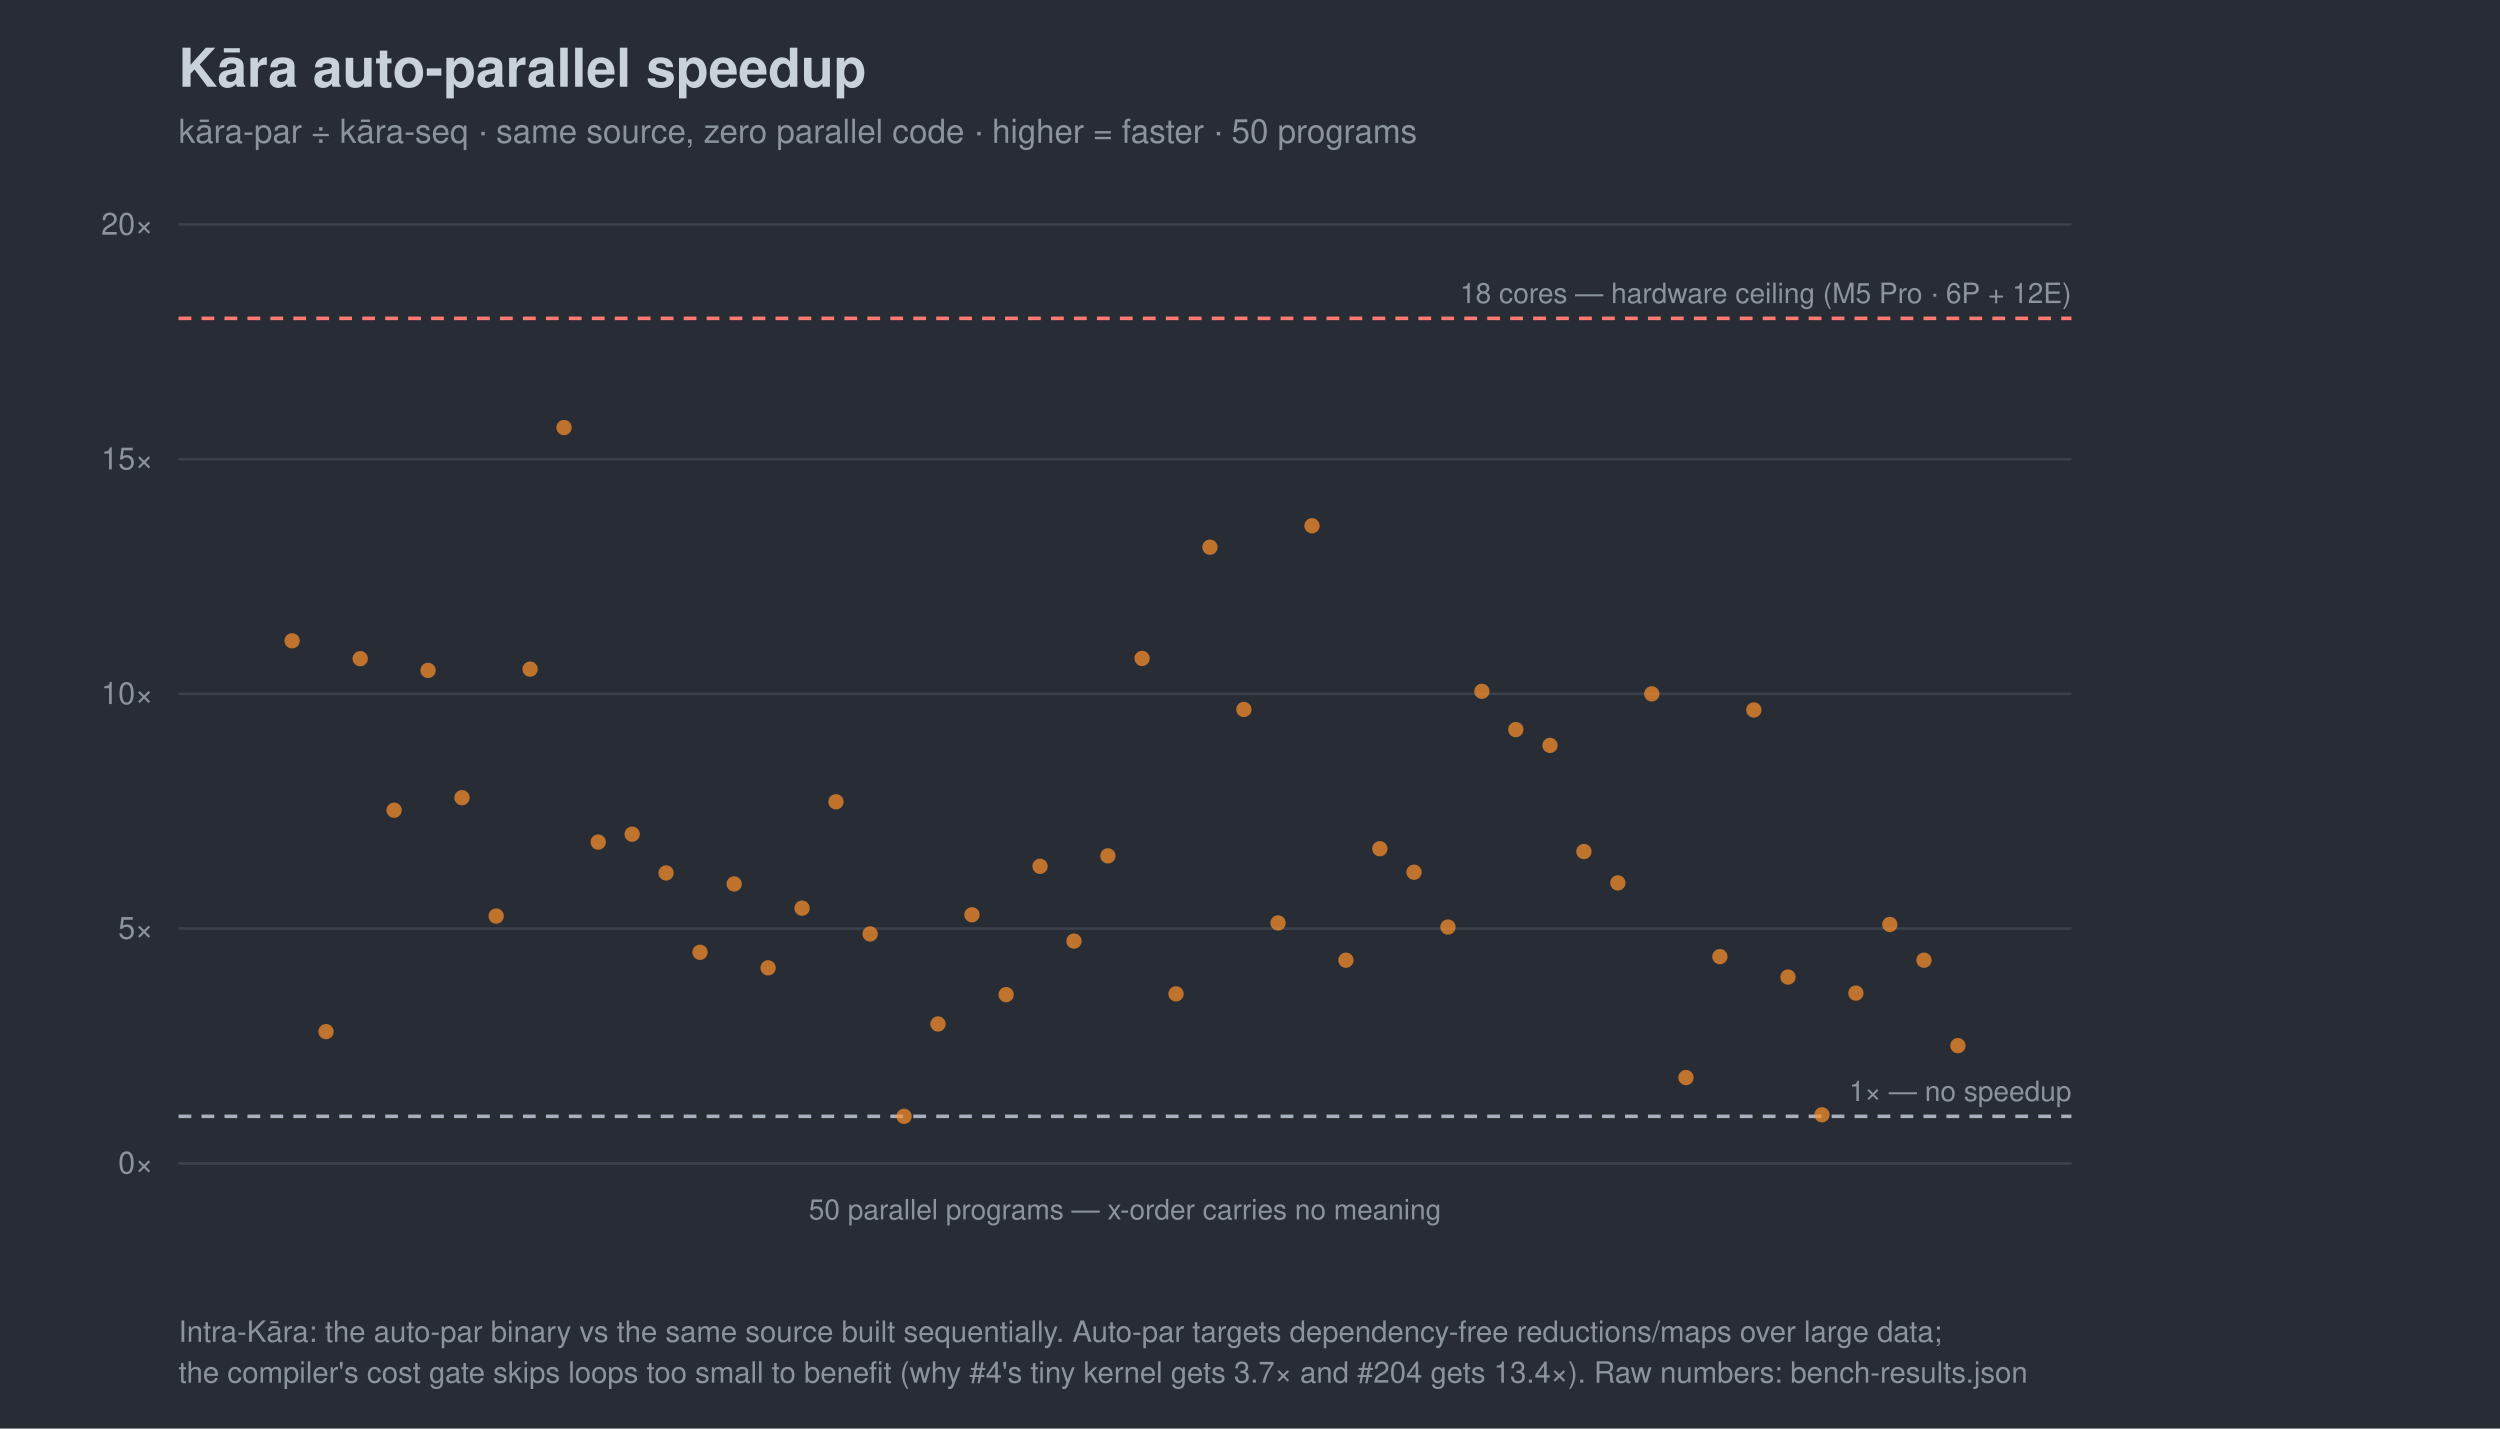
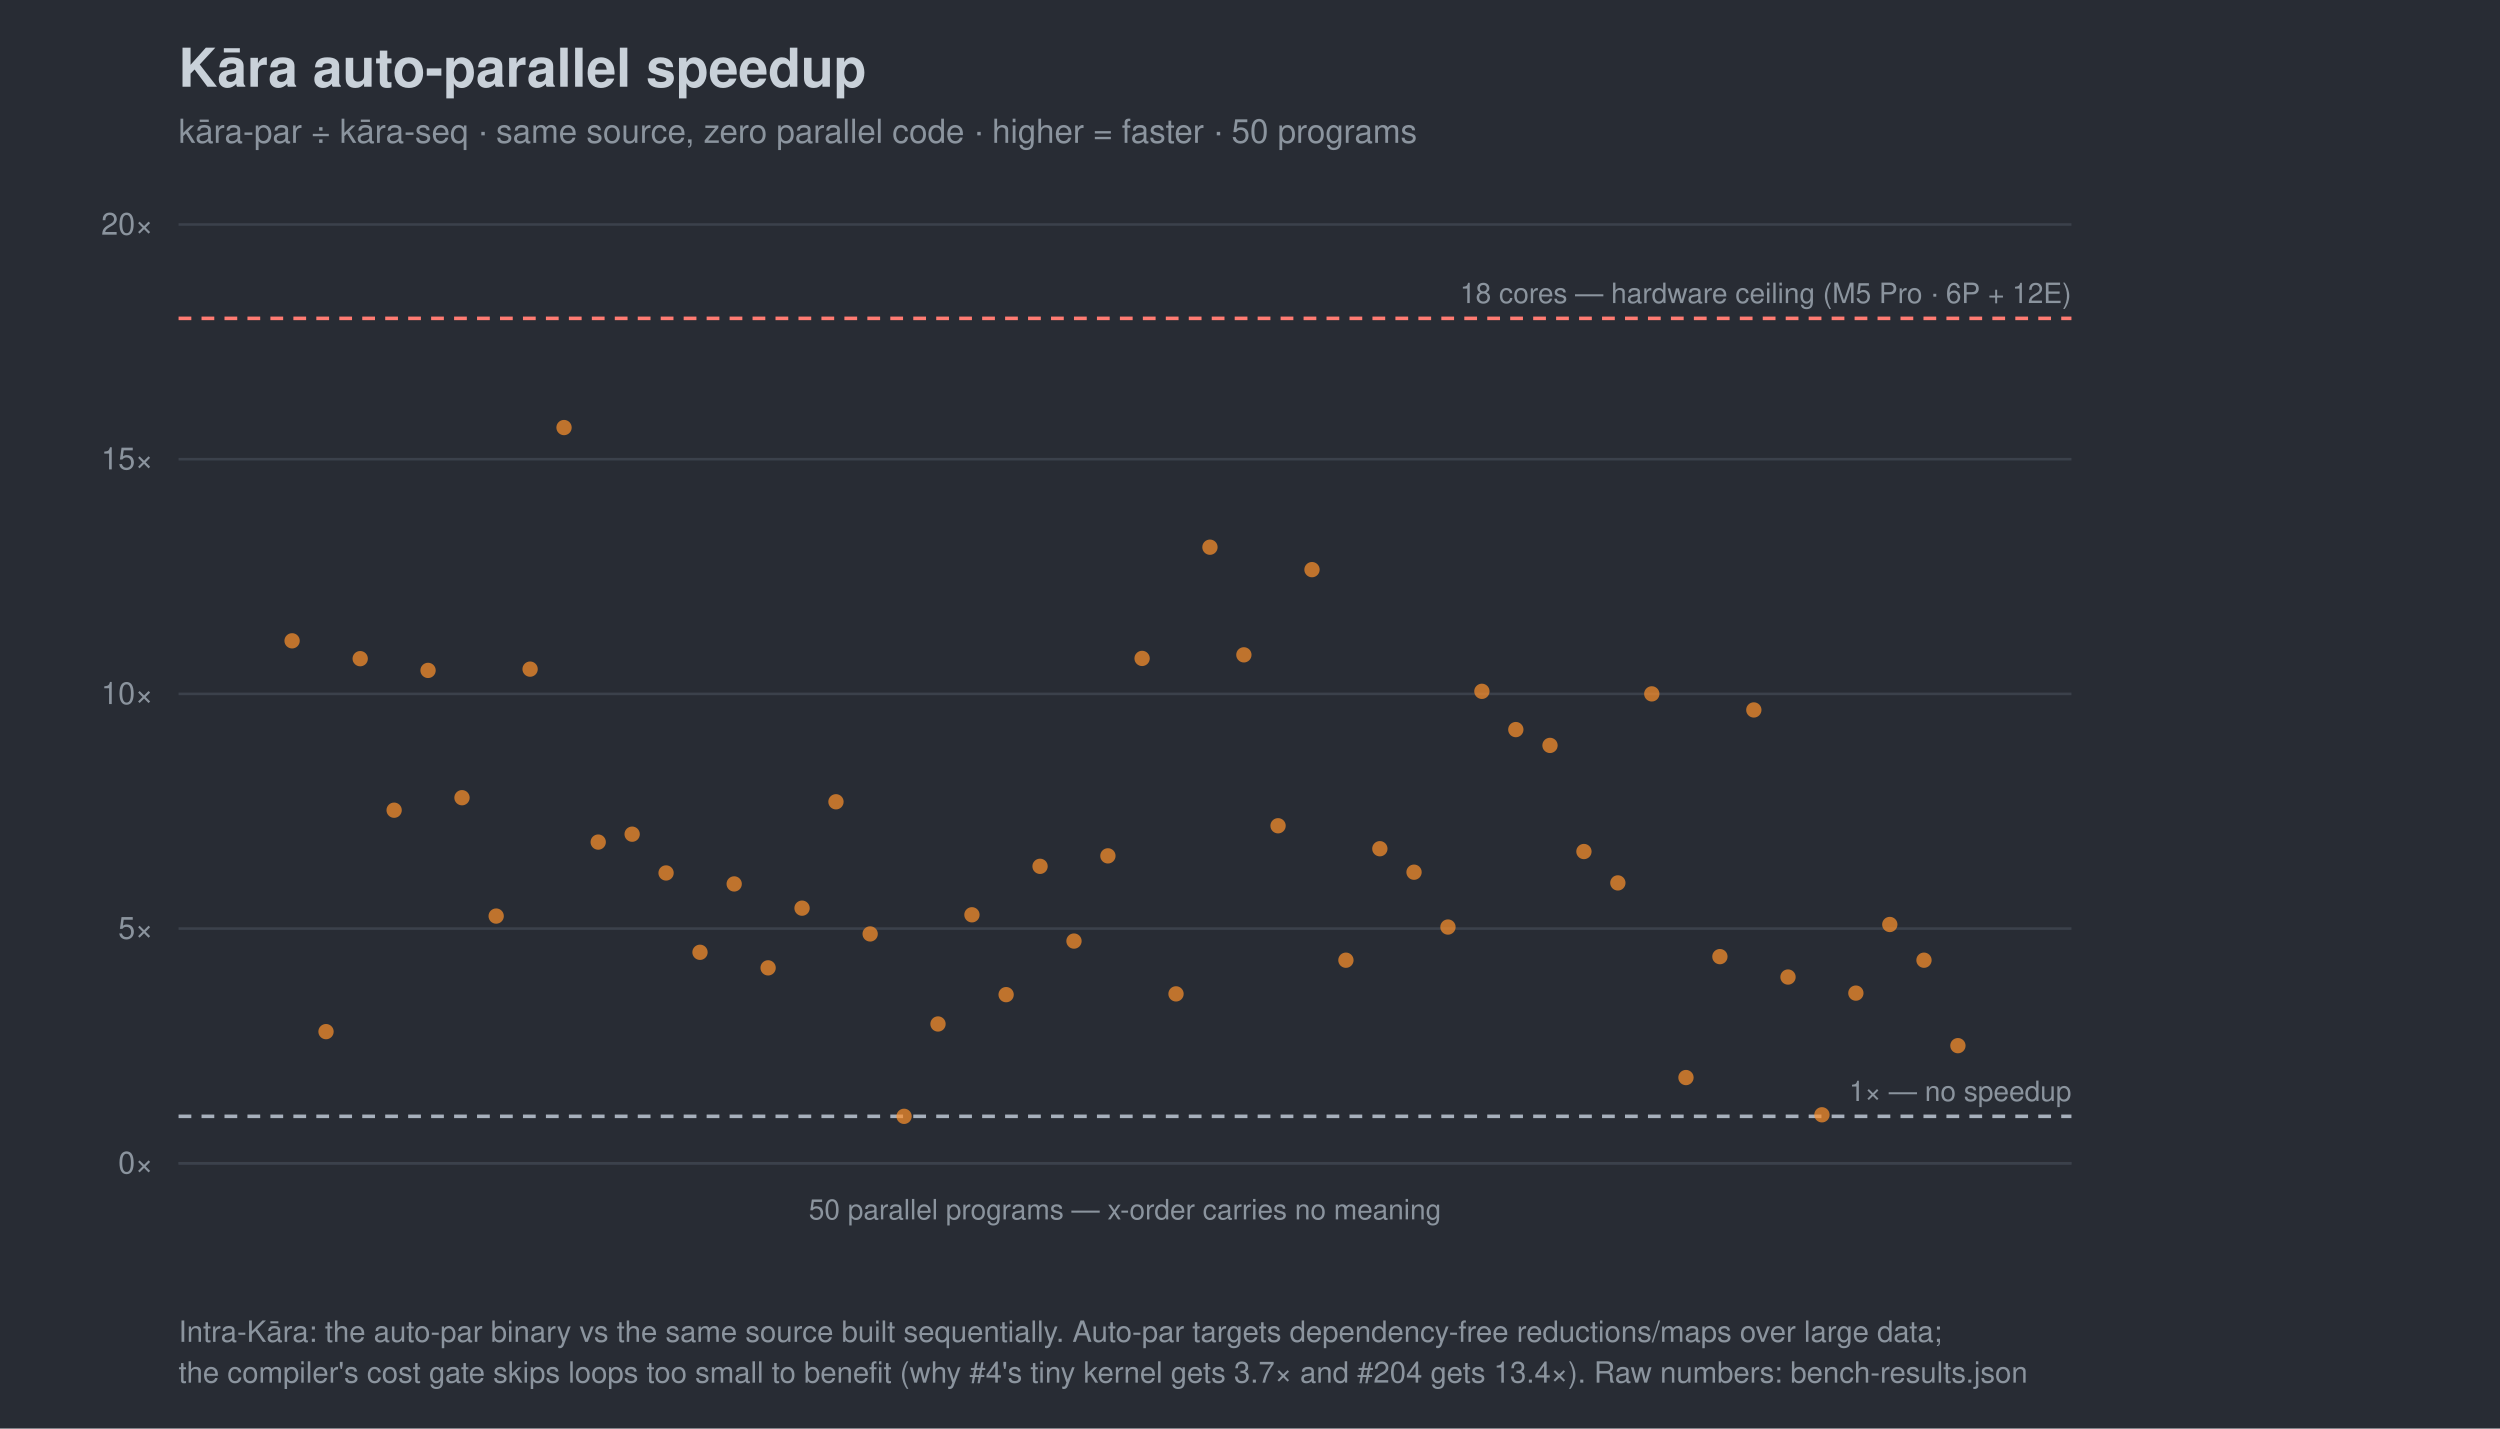
<svg xmlns="http://www.w3.org/2000/svg" width="980" height="560" viewBox="0 0 980 560" font-family="-apple-system,Segoe UI,Helvetica,Arial,sans-serif">
  <rect width="980" height="560" fill="#282c34" />
  <text x="70" y="34" font-size="21" font-weight="700" fill="#c9d1d9">Kāra auto-parallel speedup</text>
  <text x="70" y="56" font-size="13" fill="#8b949e">kāra-par ÷ kāra-seq · same source, zero parallel code · higher = faster · 50 programs</text>
  <line x1="70" y1="456.0" x2="812" y2="456.0" stroke="#3b414b" />
  <text x="60" y="460.0" font-size="12" text-anchor="end" fill="#8b949e">0×</text>
  <line x1="70" y1="364.0" x2="812" y2="364.0" stroke="#3b414b" />
  <text x="60" y="368.0" font-size="12" text-anchor="end" fill="#8b949e">5×</text>
  <line x1="70" y1="272.0" x2="812" y2="272.0" stroke="#3b414b" />
  <text x="60" y="276.0" font-size="12" text-anchor="end" fill="#8b949e">10×</text>
  <line x1="70" y1="180.0" x2="812" y2="180.0" stroke="#3b414b" />
  <text x="60" y="184.0" font-size="12" text-anchor="end" fill="#8b949e">15×</text>
  <line x1="70" y1="88.0" x2="812" y2="88.0" stroke="#3b414b" />
  <text x="60" y="92.0" font-size="12" text-anchor="end" fill="#8b949e">20×</text>
  <line x1="70" y1="437.6" x2="812" y2="437.6" stroke="#a7b0bc" stroke-width="1.4" stroke-dasharray="5 4" />
  <text x="812" y="431.6" font-size="11" text-anchor="end" fill="#8b949e">1× — no speedup</text>
  <line x1="70" y1="124.8" x2="812" y2="124.8" stroke="#ff7b72" stroke-width="1.4" stroke-dasharray="5 4" />
  <text x="812" y="118.8" font-size="11" text-anchor="end" fill="#8b949e">18 cores — hardware ceiling (M5 Pro · 6P + 12E)</text>
  <line x1="70" y1="456" x2="812" y2="456" stroke="#3b414b" />
  <text x="441.0" y="478" font-size="11" text-anchor="middle" fill="#8b949e">50 parallel programs — x-order carries no meaning</text>
  <circle cx="114.5" cy="251.2" r="3.0" fill="#ff922b" opacity="0.7" />
  <circle cx="127.8" cy="404.4" r="3.0" fill="#ff922b" opacity="0.7" />
  <circle cx="141.2" cy="258.2" r="3.0" fill="#ff922b" opacity="0.7" />
  <circle cx="154.5" cy="317.6" r="3.0" fill="#ff922b" opacity="0.7" />
  <circle cx="167.8" cy="262.8" r="3.0" fill="#ff922b" opacity="0.7" />
  <circle cx="181.1" cy="312.7" r="3.0" fill="#ff922b" opacity="0.7" />
  <circle cx="194.5" cy="359.1" r="3.0" fill="#ff922b" opacity="0.7" />
  <circle cx="207.8" cy="262.3" r="3.0" fill="#ff922b" opacity="0.7" />
  <circle cx="221.1" cy="167.6" r="3.0" fill="#ff922b" opacity="0.7" />
  <circle cx="234.5" cy="330.1" r="3.0" fill="#ff922b" opacity="0.7" />
  <circle cx="247.8" cy="327.0" r="3.0" fill="#ff922b" opacity="0.7" />
  <circle cx="261.1" cy="342.2" r="3.0" fill="#ff922b" opacity="0.7" />
  <circle cx="274.4" cy="373.3" r="3.0" fill="#ff922b" opacity="0.7" />
  <circle cx="287.8" cy="346.5" r="3.0" fill="#ff922b" opacity="0.7" />
  <circle cx="301.1" cy="379.4" r="3.0" fill="#ff922b" opacity="0.7" />
  <circle cx="314.4" cy="356.0" r="3.0" fill="#ff922b" opacity="0.7" />
  <circle cx="327.7" cy="314.3" r="3.0" fill="#ff922b" opacity="0.7" />
  <circle cx="341.1" cy="366.1" r="3.0" fill="#ff922b" opacity="0.7" />
  <circle cx="354.4" cy="437.6" r="3.0" fill="#ff922b" opacity="0.7" />
  <circle cx="367.7" cy="401.4" r="3.0" fill="#ff922b" opacity="0.7" />
  <circle cx="381.0" cy="358.6" r="3.0" fill="#ff922b" opacity="0.7" />
  <circle cx="394.4" cy="389.9" r="3.0" fill="#ff922b" opacity="0.7" />
  <circle cx="407.7" cy="339.6" r="3.0" fill="#ff922b" opacity="0.7" />
  <circle cx="421.0" cy="368.9" r="3.0" fill="#ff922b" opacity="0.7" />
  <circle cx="434.3" cy="335.5" r="3.0" fill="#ff922b" opacity="0.7" />
  <circle cx="447.7" cy="258.1" r="3.0" fill="#ff922b" opacity="0.7" />
  <circle cx="461.0" cy="389.6" r="3.0" fill="#ff922b" opacity="0.7" />
  <circle cx="474.3" cy="214.5" r="3.0" fill="#ff922b" opacity="0.7" />
-   <circle cx="487.6" cy="278.1" r="3.0" fill="#ff922b" opacity="0.7" />
-   <circle cx="501.0" cy="361.8" r="3.0" fill="#ff922b" opacity="0.7" />
-   <circle cx="514.3" cy="206.1" r="3.0" fill="#ff922b" opacity="0.7" />
+   <circle cx="487.6" cy="256.7" r="3.0" fill="#ff922b" opacity="0.7" />
+   <circle cx="501.0" cy="323.7" r="3.0" fill="#ff922b" opacity="0.7" />
+   <circle cx="514.3" cy="223.3" r="3.0" fill="#ff922b" opacity="0.7" />
  <circle cx="527.6" cy="376.4" r="3.0" fill="#ff922b" opacity="0.7" />
  <circle cx="540.9" cy="332.7" r="3.0" fill="#ff922b" opacity="0.7" />
  <circle cx="554.3" cy="341.9" r="3.0" fill="#ff922b" opacity="0.7" />
  <circle cx="567.6" cy="363.4" r="3.0" fill="#ff922b" opacity="0.7" />
  <circle cx="580.9" cy="271.0" r="3.0" fill="#ff922b" opacity="0.7" />
  <circle cx="594.2" cy="286.0" r="3.0" fill="#ff922b" opacity="0.7" />
  <circle cx="607.6" cy="292.2" r="3.0" fill="#ff922b" opacity="0.7" />
  <circle cx="620.9" cy="333.8" r="3.0" fill="#ff922b" opacity="0.7" />
  <circle cx="634.2" cy="346.1" r="3.0" fill="#ff922b" opacity="0.7" />
  <circle cx="647.5" cy="272.0" r="3.0" fill="#ff922b" opacity="0.7" />
  <circle cx="660.9" cy="422.4" r="3.0" fill="#ff922b" opacity="0.7" />
  <circle cx="674.2" cy="375.0" r="3.0" fill="#ff922b" opacity="0.7" />
  <circle cx="687.5" cy="278.3" r="3.0" fill="#ff922b" opacity="0.7" />
  <circle cx="700.9" cy="383.0" r="3.0" fill="#ff922b" opacity="0.7" />
  <circle cx="714.2" cy="437.0" r="3.0" fill="#ff922b" opacity="0.7" />
  <circle cx="727.5" cy="389.3" r="3.0" fill="#ff922b" opacity="0.7" />
  <circle cx="740.8" cy="362.4" r="3.0" fill="#ff922b" opacity="0.7" />
  <circle cx="754.2" cy="376.4" r="3.0" fill="#ff922b" opacity="0.7" />
  <circle cx="767.5" cy="409.9" r="3.0" fill="#ff922b" opacity="0.7" />
  <text x="70" y="526" font-size="11.5" fill="#8b949e">Intra-Kāra: the auto-par binary vs the same source built sequentially. Auto-par targets dependency-free reductions/maps over large data;</text>
  <text x="70" y="542" font-size="11.5" fill="#8b949e">the compiler's cost gate skips loops too small to benefit (why #4's tiny kernel gets 3.7× and #204 gets 13.4×). Raw numbers: bench-results.json</text>
</svg>
